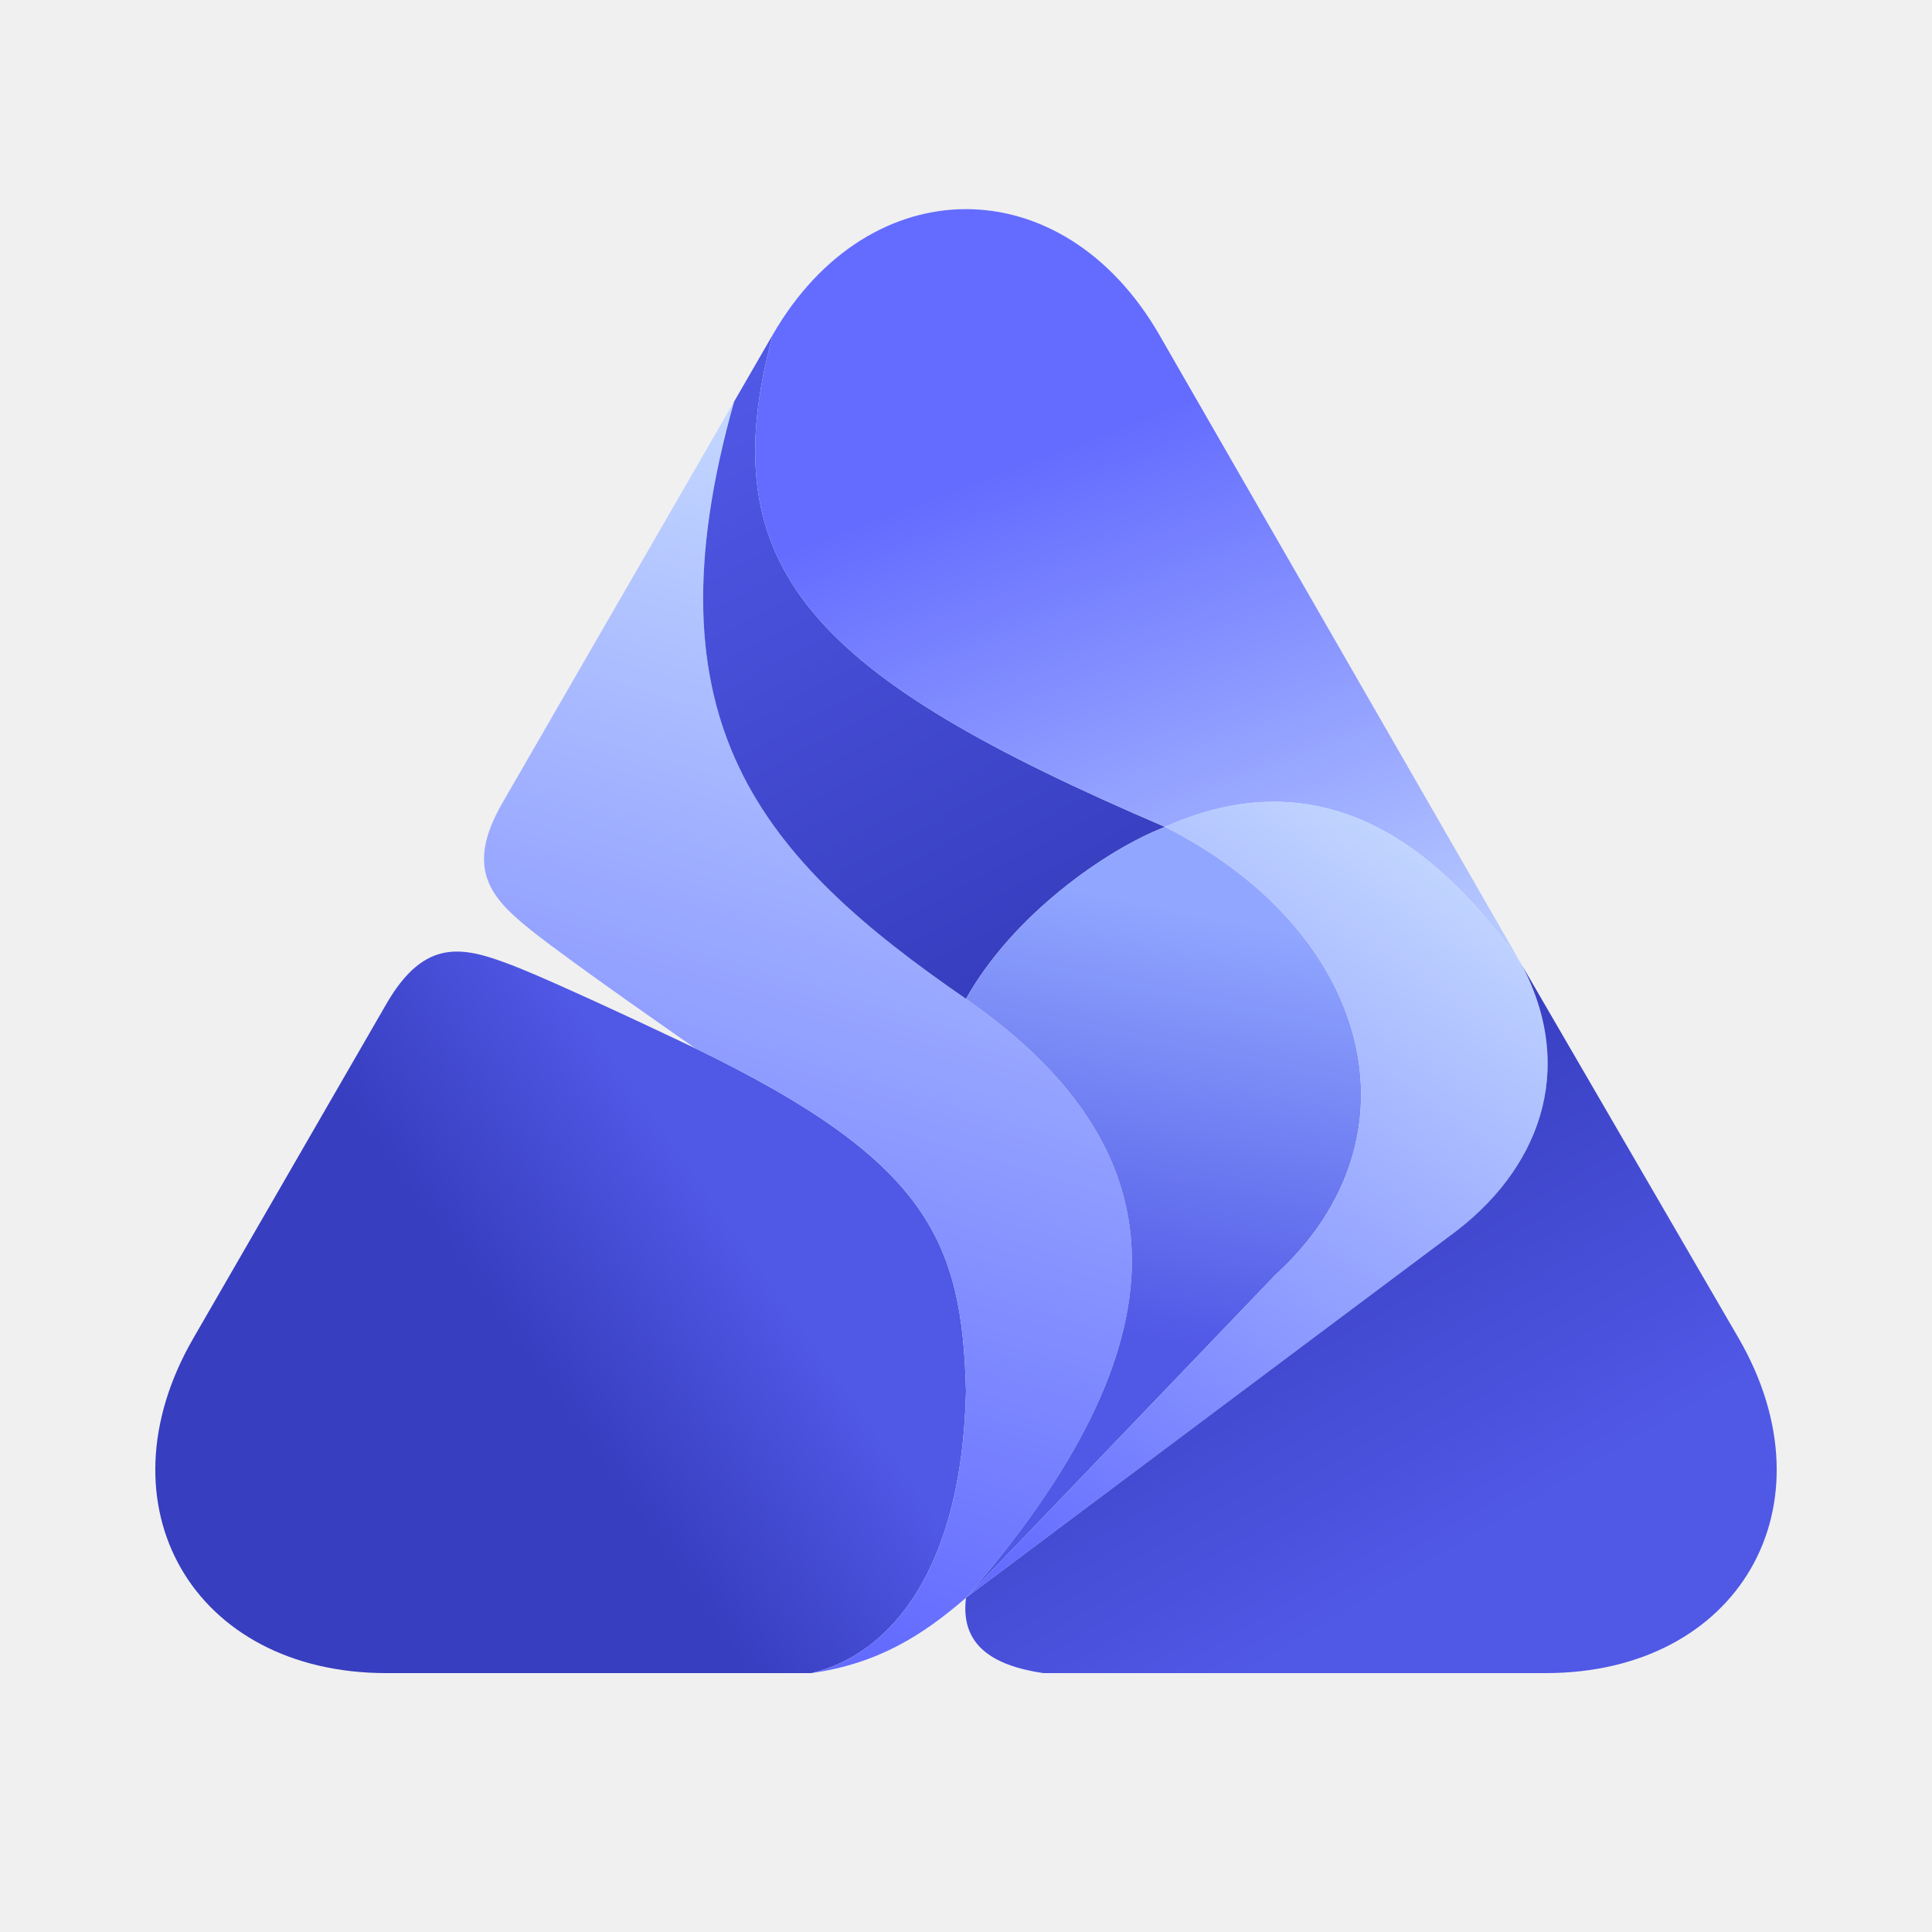
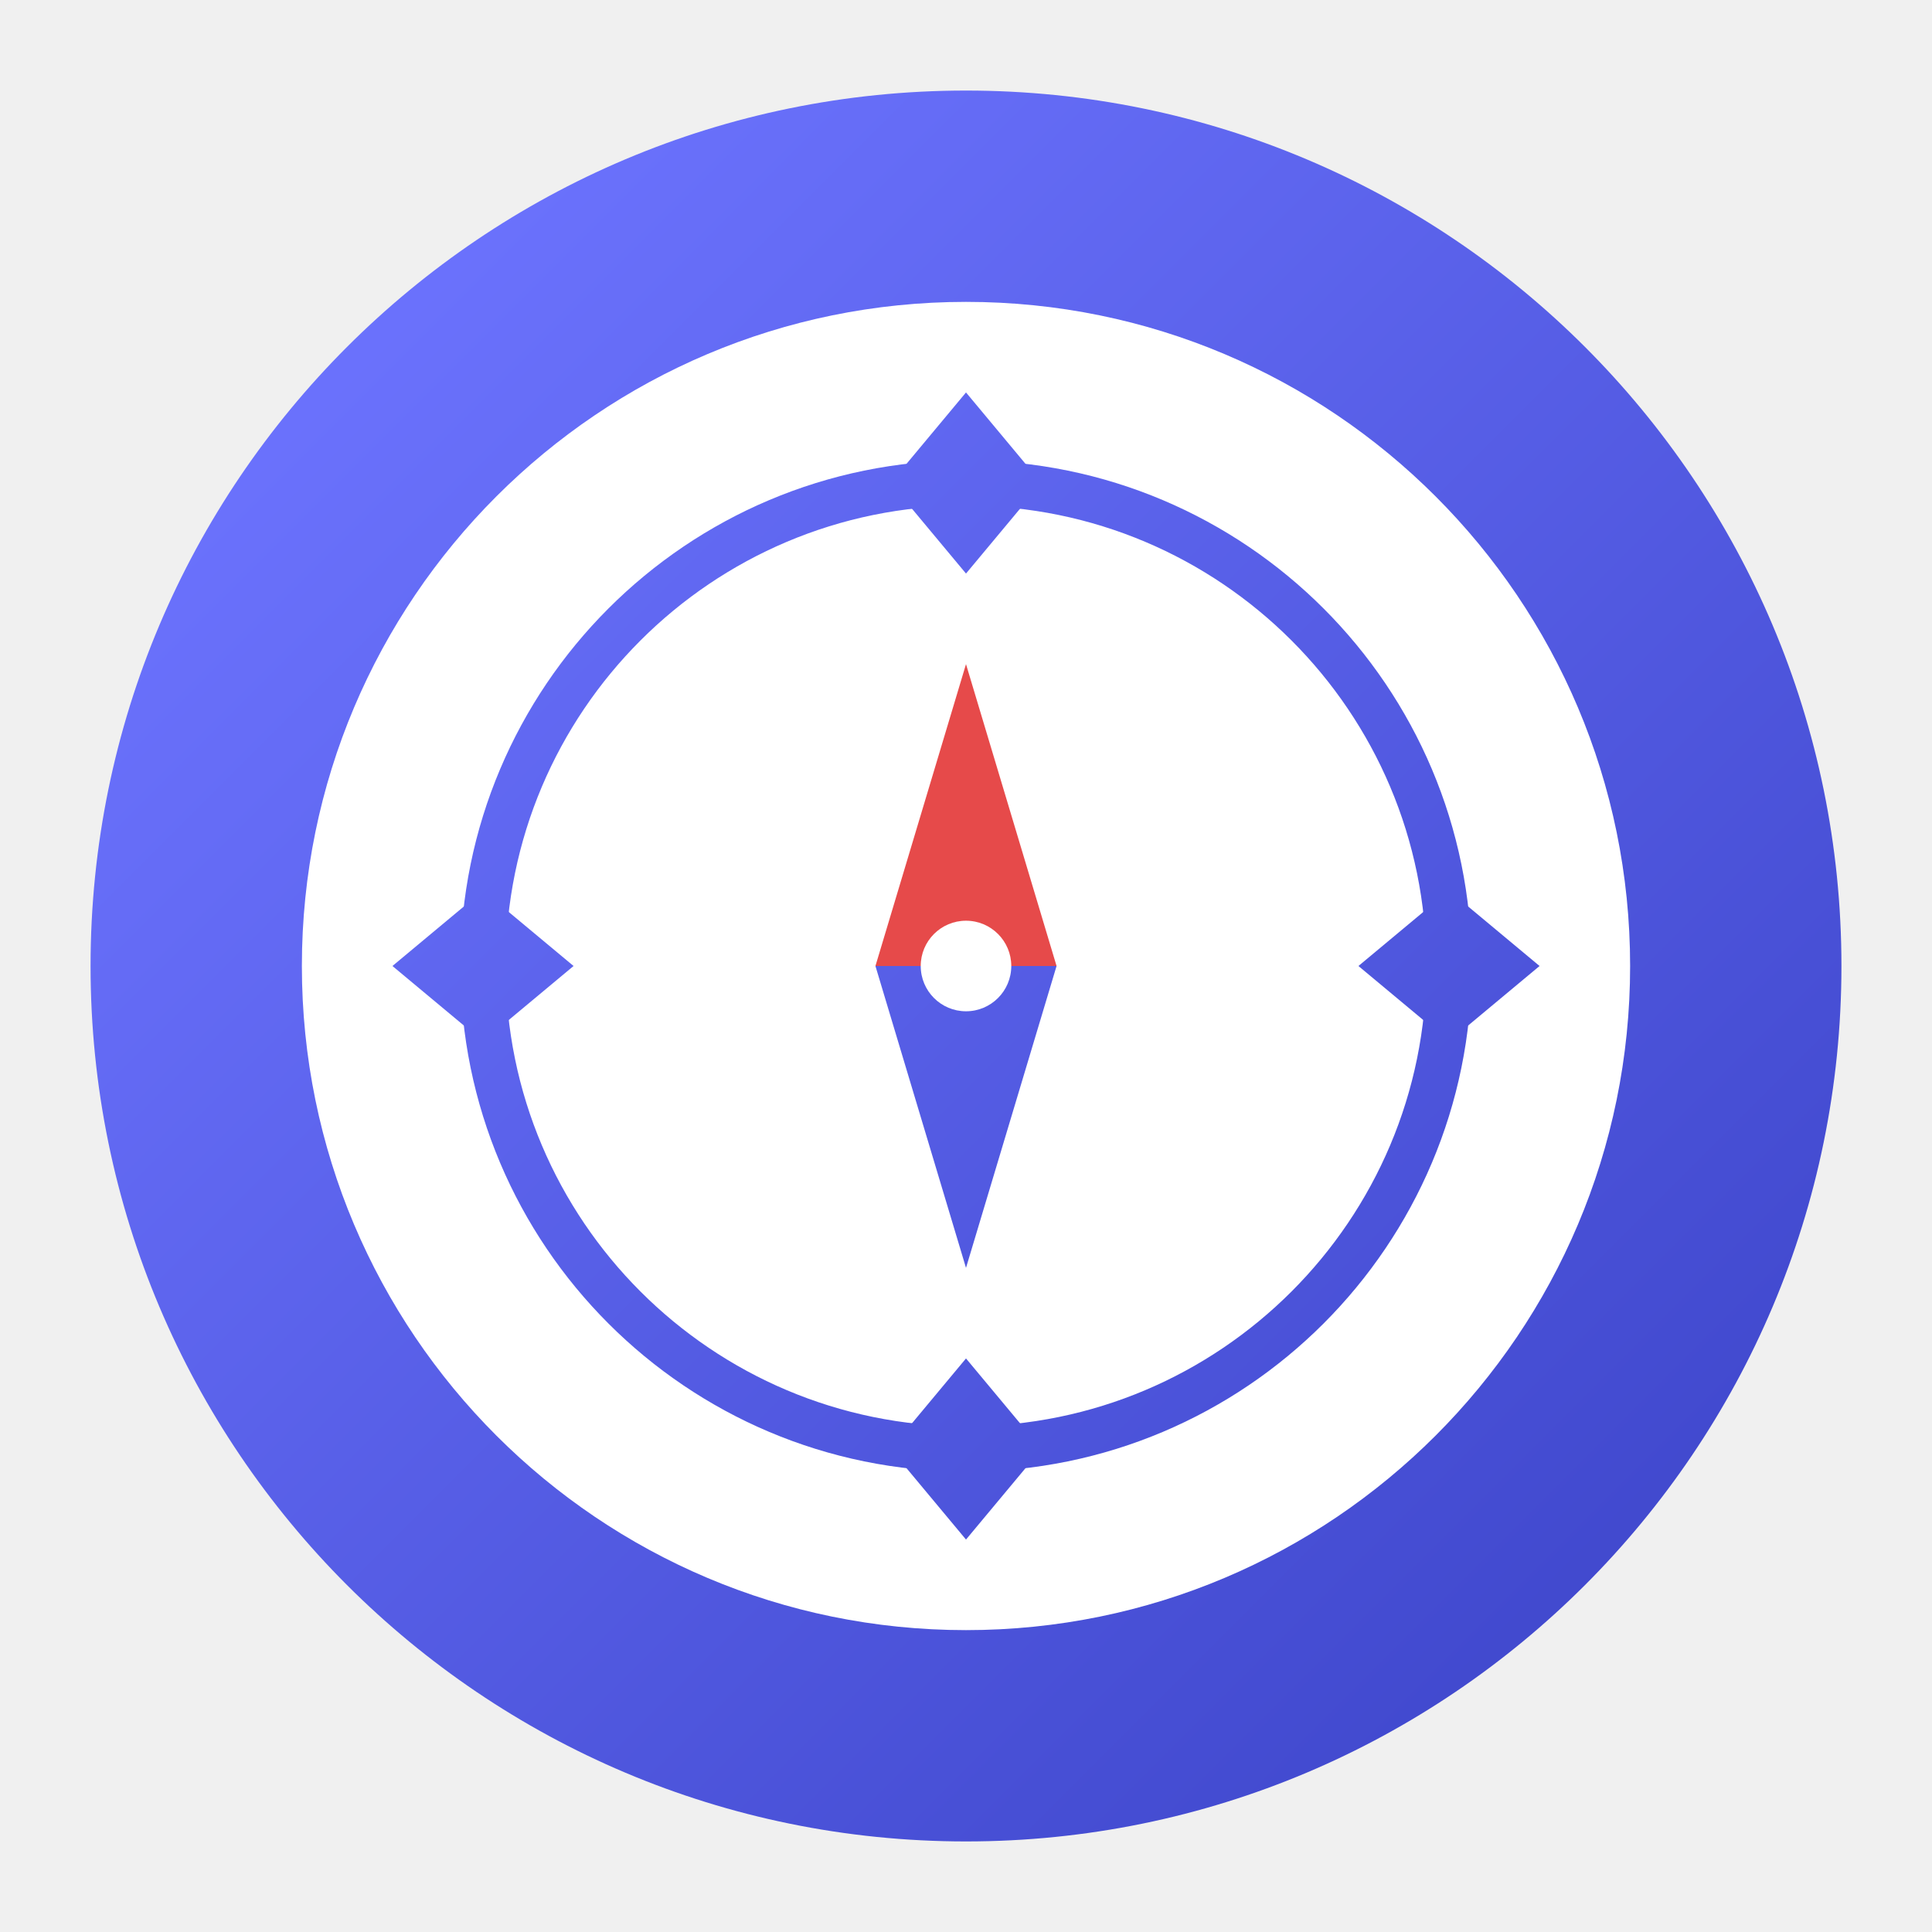
- <svg xmlns="http://www.w3.org/2000/svg" width="100%" height="100%" version="1.1" viewBox="0 0 1000 1000">
-   <g>
-     <path d="M 200,866 C 100,866 50,779.4 100,692.8 L 200,519.6 C 220,485 240,490 265,499.6 S 360,542.68 360,542.68 C 480.5,601 498,642.5 500,720 C 498,811 462,856 420,866" fill="url(#LinearGradient)" fill-rule="nonzero" opacity="1" stroke="none" />
-     <path d="M 420,866 C 455,861 478,846 500,827 C 614,696 615,597 500,517 C 394,444 333,374 380,207.82 L 260,415.67 C 240.22,450 254.37,465.1 275.28,481.79 S 360,542.68 360,542.68 C 480.5,601 498,642.5 500,720 C 498,811 462,856 420,866" fill="url(#LinearGradient_2)" fill-rule="nonzero" opacity="1" stroke="none" />
-     <path d="M 500,517 C 394,444 333,374 380,207.82 L 400,173.2 C 367,295 421,350 603,428 C 572,440 524,474 500,517" fill="url(#LinearGradient_3)" fill-rule="nonzero" opacity="1" stroke="none" />
-     <path d="M 500,827 L 660,660 C 738,589 710,482 603,428 C 572,440 524,474 500,517 C 615,597 614,696 500,827" fill="url(#LinearGradient_4)" fill-rule="nonzero" opacity="1" stroke="none" />
-     <path d="M 400,173.2 C 367,295 421,350 603,428 C 690,389, 750,445 788,500 L 600,173.2 C 550,86.6 450,86.6 400,173.2" fill="url(#LinearGradient_5)" fill-rule="nonzero" opacity="1" stroke="none" />
-     <path d="M 500,827 L 660,660 C 738,589 710,482 603,428 C 690,389, 750,445 788,500 C 816,554 797,606 750,640 L 500,827" fill="url(#LinearGradient_6)" fill-rule="nonzero" opacity="1" stroke="none" />
-     <path d="M 788,500 C 816,554 797,606 750,640 L 500,827 C 497,851 513,862 540,866 L 800,866 C 900,866 950,779.4 900,692.8 L 788,500" fill="url(#LinearGradient_7)" fill-rule="nonzero" opacity="1" stroke="none" />
-   </g>
+ <svg xmlns="http://www.w3.org/2000/svg" width="100%" height="100%" viewBox="0 0 128 128">
  <defs>
-     <linearGradient gradientTransform="matrix(104.391 -73.3432 73.3432 104.391 277.441 710.122)" gradientUnits="userSpaceOnUse" id="LinearGradient" x1="0" x2="1" y1="0" y2="0">
-       <stop offset="0" stop-color="#373ebf" />
-       <stop offset="1" stop-color="#5058e6" />
-     </linearGradient>
-     <linearGradient gradientTransform="matrix(-173.747 557.324 -557.324 -173.747 508.829 258.172)" gradientUnits="userSpaceOnUse" id="LinearGradient_2" x1="0" x2="1" y1="0" y2="0">
-       <stop offset="0" stop-color="#c2d6ff" />
-       <stop offset="1" stop-color="#646cff" />
-     </linearGradient>
-     <linearGradient gradientTransform="matrix(157.951 295.666 -295.666 157.951 382.944 193.642)" gradientUnits="userSpaceOnUse" id="LinearGradient_3" x1="0" x2="1" y1="0" y2="0">
-       <stop offset="0" stop-color="#5058e6" />
-       <stop offset="1" stop-color="#373ebf" />
-     </linearGradient>
-     <linearGradient gradientTransform="matrix(-44.3023 219.578 -219.578 -44.3023 619.69 469.652)" gradientUnits="userSpaceOnUse" id="LinearGradient_4" x1="0" x2="1" y1="0" y2="0">
-       <stop offset="0" stop-color="#91a7ff" />
-       <stop offset="1" stop-color="#5058e6" />
-     </linearGradient>
-     <linearGradient gradientTransform="matrix(125.52 334.256 -334.256 125.52 539.723 235.139)" gradientUnits="userSpaceOnUse" id="LinearGradient_5" x1="0" x2="1" y1="0" y2="0">
-       <stop offset="0" stop-color="#646cff" />
-       <stop offset="1" stop-color="#c2d6ff" />
-     </linearGradient>
-     <linearGradient gradientTransform="matrix(-241.23 357.206 -357.206 -241.23 754.054 449.312)" gradientUnits="userSpaceOnUse" id="LinearGradient_6" x1="0" x2="1" y1="0" y2="0">
-       <stop offset="0" stop-color="#c2d6ff" />
-       <stop offset="1" stop-color="#646cff" />
-     </linearGradient>
-     <linearGradient gradientTransform="matrix(125.978 210.065 -210.065 125.978 596.433 613.665)" gradientUnits="userSpaceOnUse" id="LinearGradient_7" x1="0" x2="1" y1="0" y2="0">
-       <stop offset="0" stop-color="#373ebf" />
-       <stop offset="1" stop-color="#5058e6" />
+     <linearGradient id="hg" x1="18" y1="18" x2="110" y2="110" gradientUnits="userSpaceOnUse">
+       <stop offset="0" stop-color="#6d74ff" />
+       <stop offset="1" stop-color="#3f47cc" />
    </linearGradient>
  </defs>
+   <circle cx="64" cy="64" r="58" fill="url(#hg)" />
+   <circle cx="64" cy="64" r="44" fill="#fff" />
+   <circle cx="64" cy="64" r="32" fill="none" stroke="url(#hg)" stroke-width="3" />
+   <path d="M64 26 L69 32 L64 38 L59 32 Z" fill="url(#hg)" />
+   <path d="M90 64 L96 69 L102 64 L96 59 Z" fill="url(#hg)" />
+   <path d="M64 90 L69 96 L64 102 L59 96 Z" fill="url(#hg)" />
+   <path d="M26 64 L32 69 L38 64 L32 59 Z" fill="url(#hg)" />
+   <path d="M64 44 L70 64 L58 64 Z" fill="#e64a4a" />
+   <path d="M64 84 L70 64 L58 64 Z" fill="url(#hg)" />
+   <circle cx="64" cy="64" r="3" fill="#fff" />
</svg>
